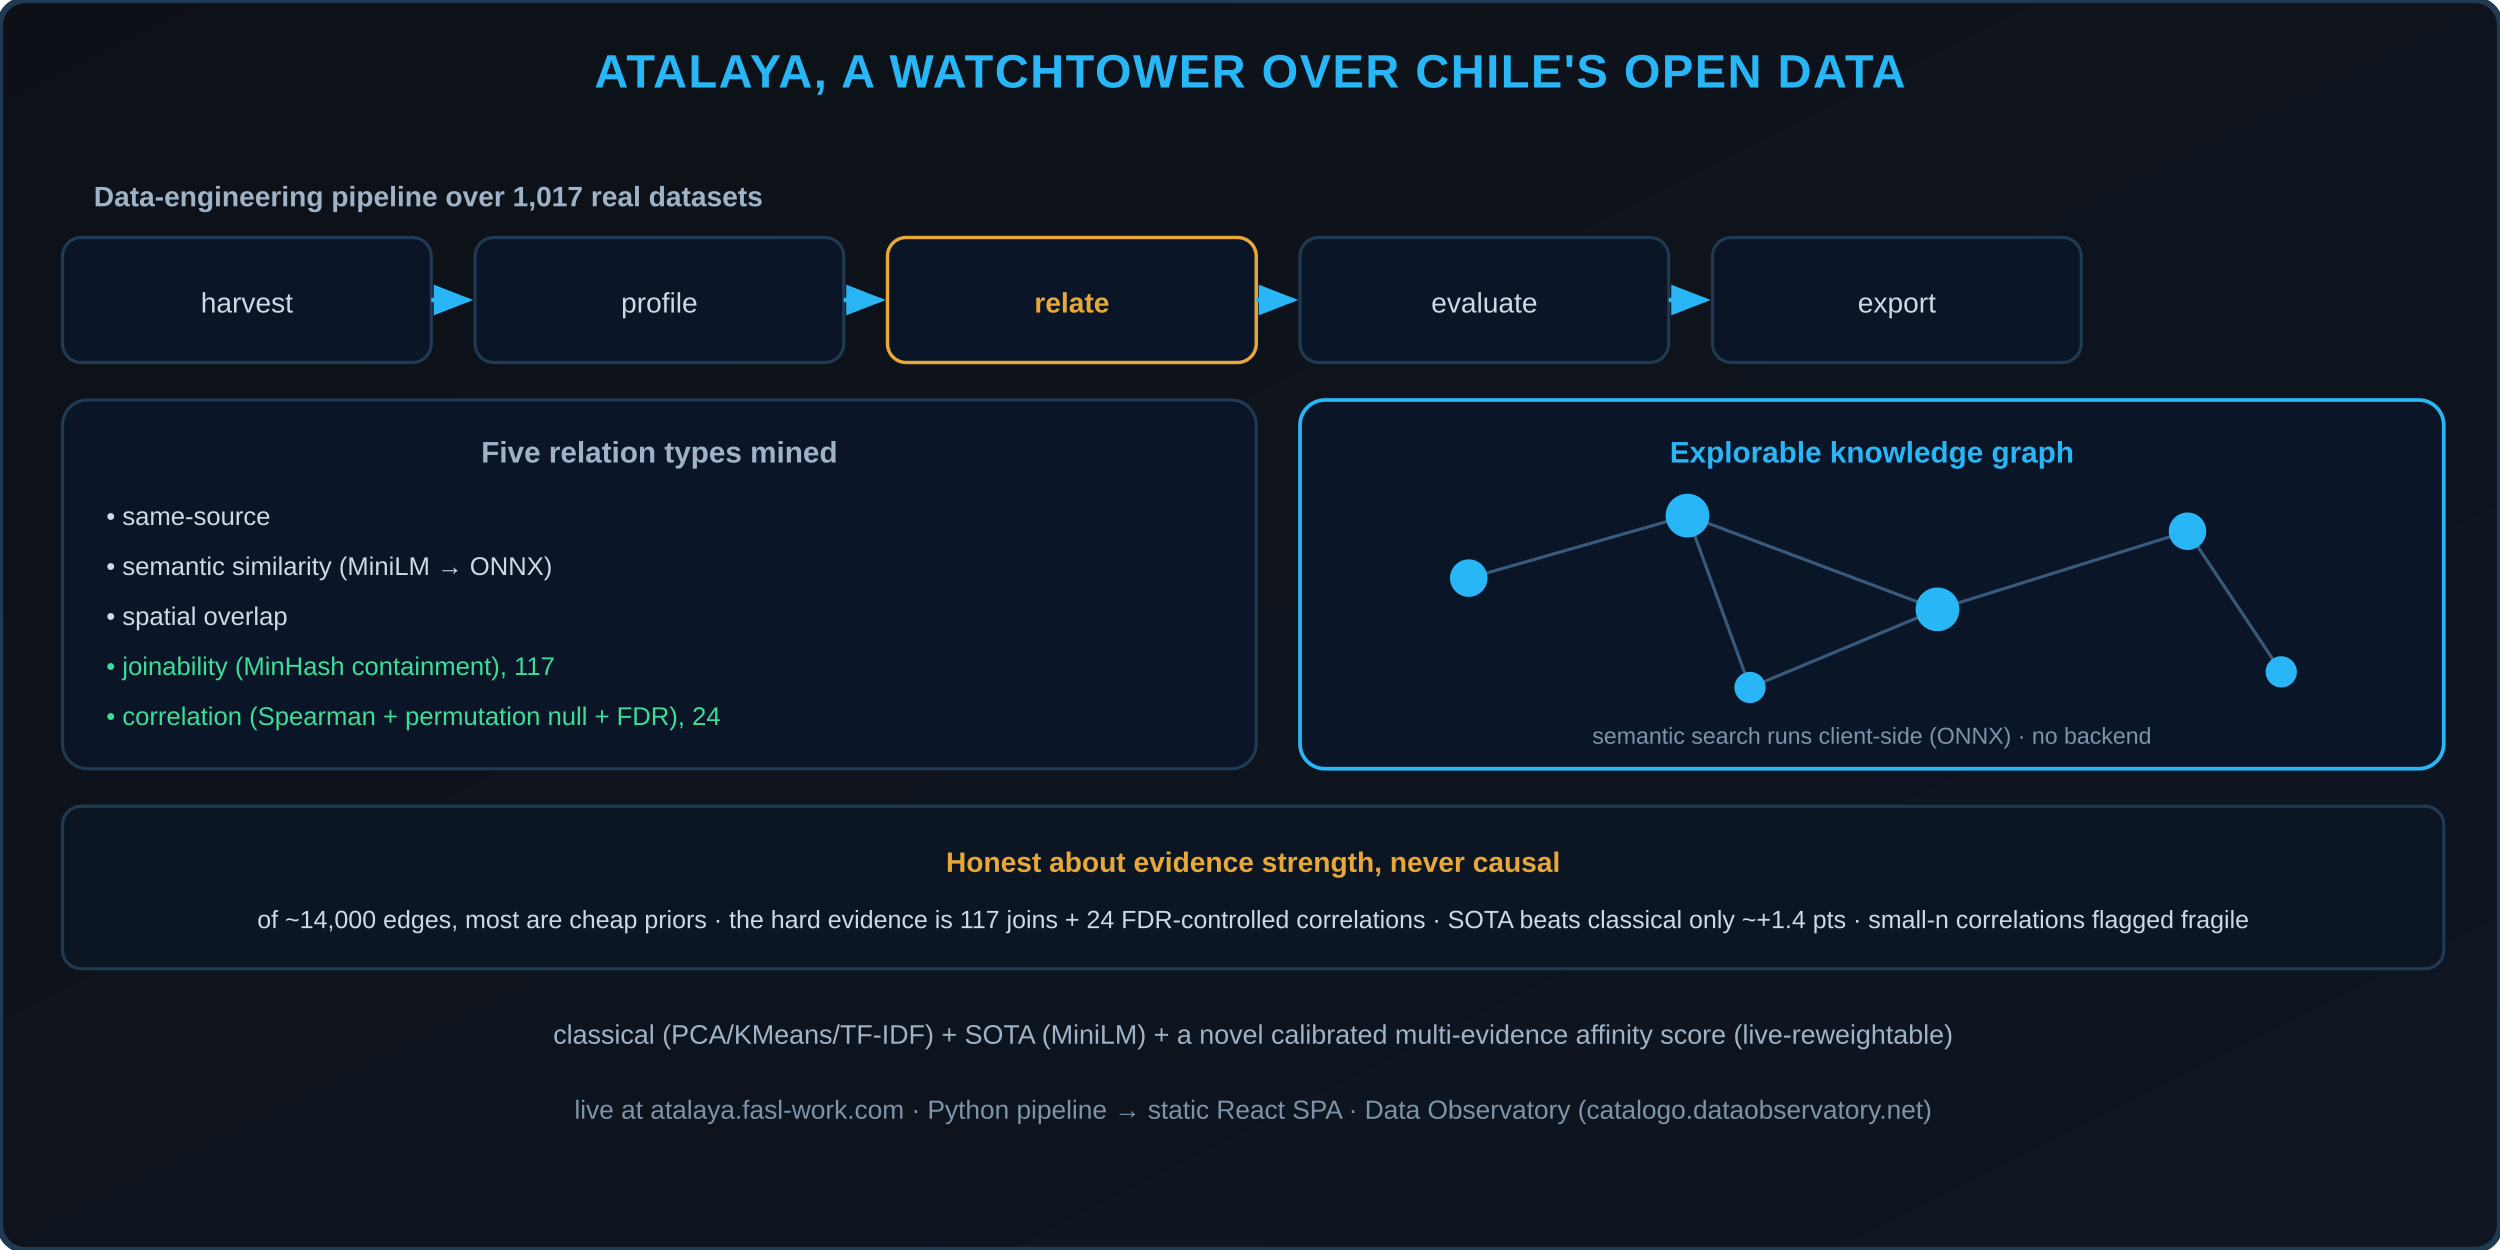
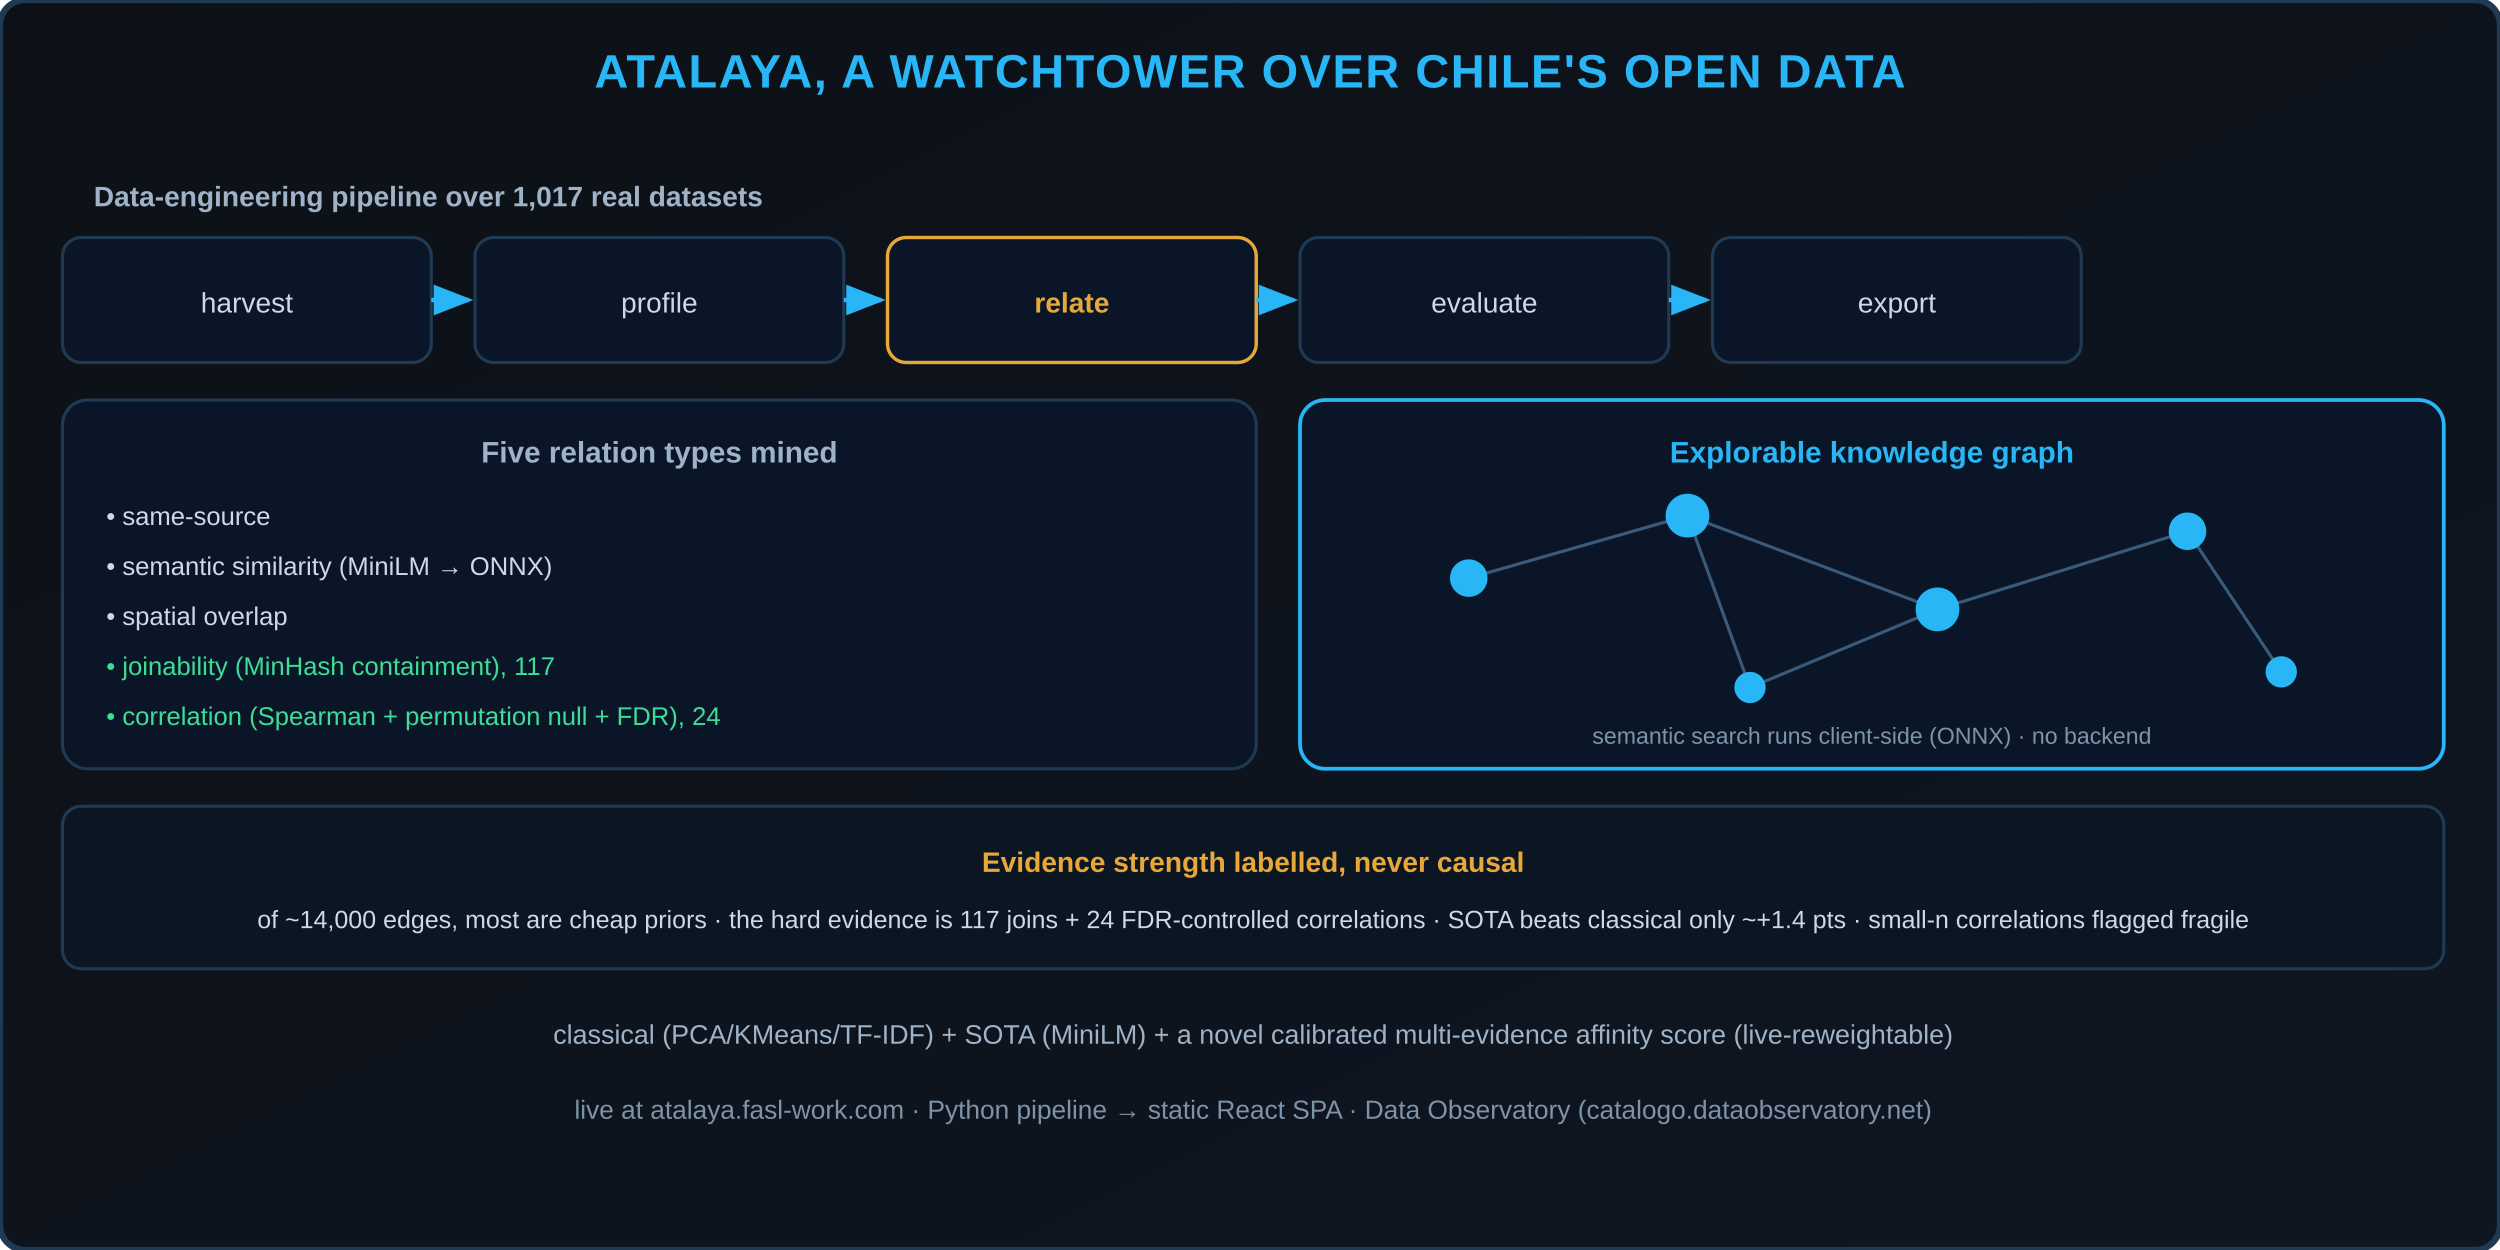
<svg xmlns="http://www.w3.org/2000/svg" viewBox="0 0 800 400" width="800" height="400">
  <defs>
    <linearGradient id="bgAT" x1="0%" y1="0%" x2="100%" y2="100%">
      <stop offset="0%" style="stop-color:#0d1117" />
      <stop offset="100%" style="stop-color:#0f1622" />
    </linearGradient>
    <marker id="arrAT" markerWidth="9" markerHeight="7" refX="8" refY="3.5" orient="auto">
      <polygon points="0 0,9 3.5,0 7" fill="#29B6F6" />
    </marker>
  </defs>
  <rect width="800" height="400" fill="url(#bgAT)" rx="8" />
  <rect x="0" y="0" width="800" height="400" fill="none" stroke="#1f3a52" stroke-width="2" rx="8" />
  <text x="400" y="28" text-anchor="middle" font-family="Arial,sans-serif" font-size="15" font-weight="bold" fill="#29B6F6" letter-spacing="0.5">ATALAYA, A WATCHTOWER OVER CHILE'S OPEN DATA</text>
  <g font-family="Arial,sans-serif">
    <text x="30" y="66" font-size="9" font-weight="bold" fill="#9fb3c8">Data-engineering pipeline over 1,017 real datasets</text>
    <g>
      <rect x="20" y="76" width="118" height="40" rx="6" fill="#0a1628" stroke="#1f3a52" />
      <text x="79" y="100" text-anchor="middle" font-size="9" fill="#cdd9e5">harvest</text>
      <rect x="152" y="76" width="118" height="40" rx="6" fill="#0a1628" stroke="#1f3a52" />
      <text x="211" y="100" text-anchor="middle" font-size="9" fill="#cdd9e5">profile</text>
      <rect x="284" y="76" width="118" height="40" rx="6" fill="#0a1628" stroke="#e8a838" stroke-width="1.1" />
      <text x="343" y="100" text-anchor="middle" font-size="9" font-weight="bold" fill="#e8a838">relate</text>
      <rect x="416" y="76" width="118" height="40" rx="6" fill="#0a1628" stroke="#1f3a52" />
      <text x="475" y="100" text-anchor="middle" font-size="9" fill="#cdd9e5">evaluate</text>
      <rect x="548" y="76" width="118" height="40" rx="6" fill="#0a1628" stroke="#1f3a52" />
      <text x="607" y="100" text-anchor="middle" font-size="9" fill="#cdd9e5">export</text>
      <line x1="138" y1="96" x2="150" y2="96" stroke="#29B6F6" stroke-width="1.4" marker-end="url(#arrAT)" />
      <line x1="270" y1="96" x2="282" y2="96" stroke="#29B6F6" stroke-width="1.4" marker-end="url(#arrAT)" />
      <line x1="402" y1="96" x2="414" y2="96" stroke="#29B6F6" stroke-width="1.4" marker-end="url(#arrAT)" />
      <line x1="534" y1="96" x2="546" y2="96" stroke="#29B6F6" stroke-width="1.4" marker-end="url(#arrAT)" />
    </g>
    <rect x="20" y="128" width="382" height="118" rx="8" fill="#0a1628" stroke="#1f3a52" />
    <text x="211" y="148" text-anchor="middle" font-size="9.5" font-weight="bold" fill="#9fb3c8">Five relation types mined</text>
    <text x="34" y="168" font-size="8.2" fill="#cdd9e5">• same-source</text>
    <text x="34" y="184" font-size="8.2" fill="#cdd9e5">• semantic similarity (MiniLM → ONNX)</text>
    <text x="34" y="200" font-size="8.2" fill="#cdd9e5">• spatial overlap</text>
    <text x="34" y="216" font-size="8.2" fill="#3ddc97">• joinability (MinHash containment), 117</text>
    <text x="34" y="232" font-size="8.2" fill="#3ddc97">• correlation (Spearman + permutation null + FDR), 24</text>
    <rect x="416" y="128" width="366" height="118" rx="8" fill="#0a1628" stroke="#29B6F6" stroke-width="1.2" />
    <text x="599" y="148" text-anchor="middle" font-size="9.5" font-weight="bold" fill="#29B6F6">Explorable knowledge graph</text>
    <g stroke="#3a5a7c" stroke-width="1">
      <line x1="470" y1="185" x2="540" y2="165" />
      <line x1="540" y1="165" x2="620" y2="195" />
      <line x1="620" y1="195" x2="700" y2="170" />
      <line x1="540" y1="165" x2="560" y2="220" />
      <line x1="620" y1="195" x2="560" y2="220" />
      <line x1="700" y1="170" x2="730" y2="215" />
    </g>
    <g fill="#29B6F6">
      <circle cx="470" cy="185" r="6" />
      <circle cx="540" cy="165" r="7" />
      <circle cx="620" cy="195" r="7" />
      <circle cx="700" cy="170" r="6" />
      <circle cx="560" cy="220" r="5" />
      <circle cx="730" cy="215" r="5" />
    </g>
    <text x="599" y="238" text-anchor="middle" font-size="7.4" fill="#7d93a8">semantic search runs client-side (ONNX) · no backend</text>
    <rect x="20" y="258" width="762" height="52" rx="6" fill="#0c1622" stroke="#1f3a52" />
-     <text x="401" y="279" text-anchor="middle" font-size="9" font-weight="bold" fill="#e8a838">Honest about evidence strength, never causal</text>
+     <text x="401" y="279" text-anchor="middle" font-size="9" font-weight="bold" fill="#e8a838">Evidence strength labelled, never causal</text>
    <text x="401" y="297" text-anchor="middle" font-size="8" fill="#cdd9e5">of ~14,000 edges, most are cheap priors · the hard evidence is 117 joins + 24 FDR-controlled correlations · SOTA beats classical only ~+1.4 pts · small-n correlations flagged fragile</text>
    <text x="401" y="334" text-anchor="middle" font-size="8.6" fill="#9fb3c8">classical (PCA/KMeans/TF-IDF) + SOTA (MiniLM) + a novel calibrated multi-evidence affinity score (live-reweightable)</text>
    <text x="401" y="358" text-anchor="middle" font-size="8.4" fill="#7d93a8">live at atalaya.fasl-work.com · Python pipeline → static React SPA · Data Observatory (catalogo.dataobservatory.net)</text>
  </g>
</svg>
